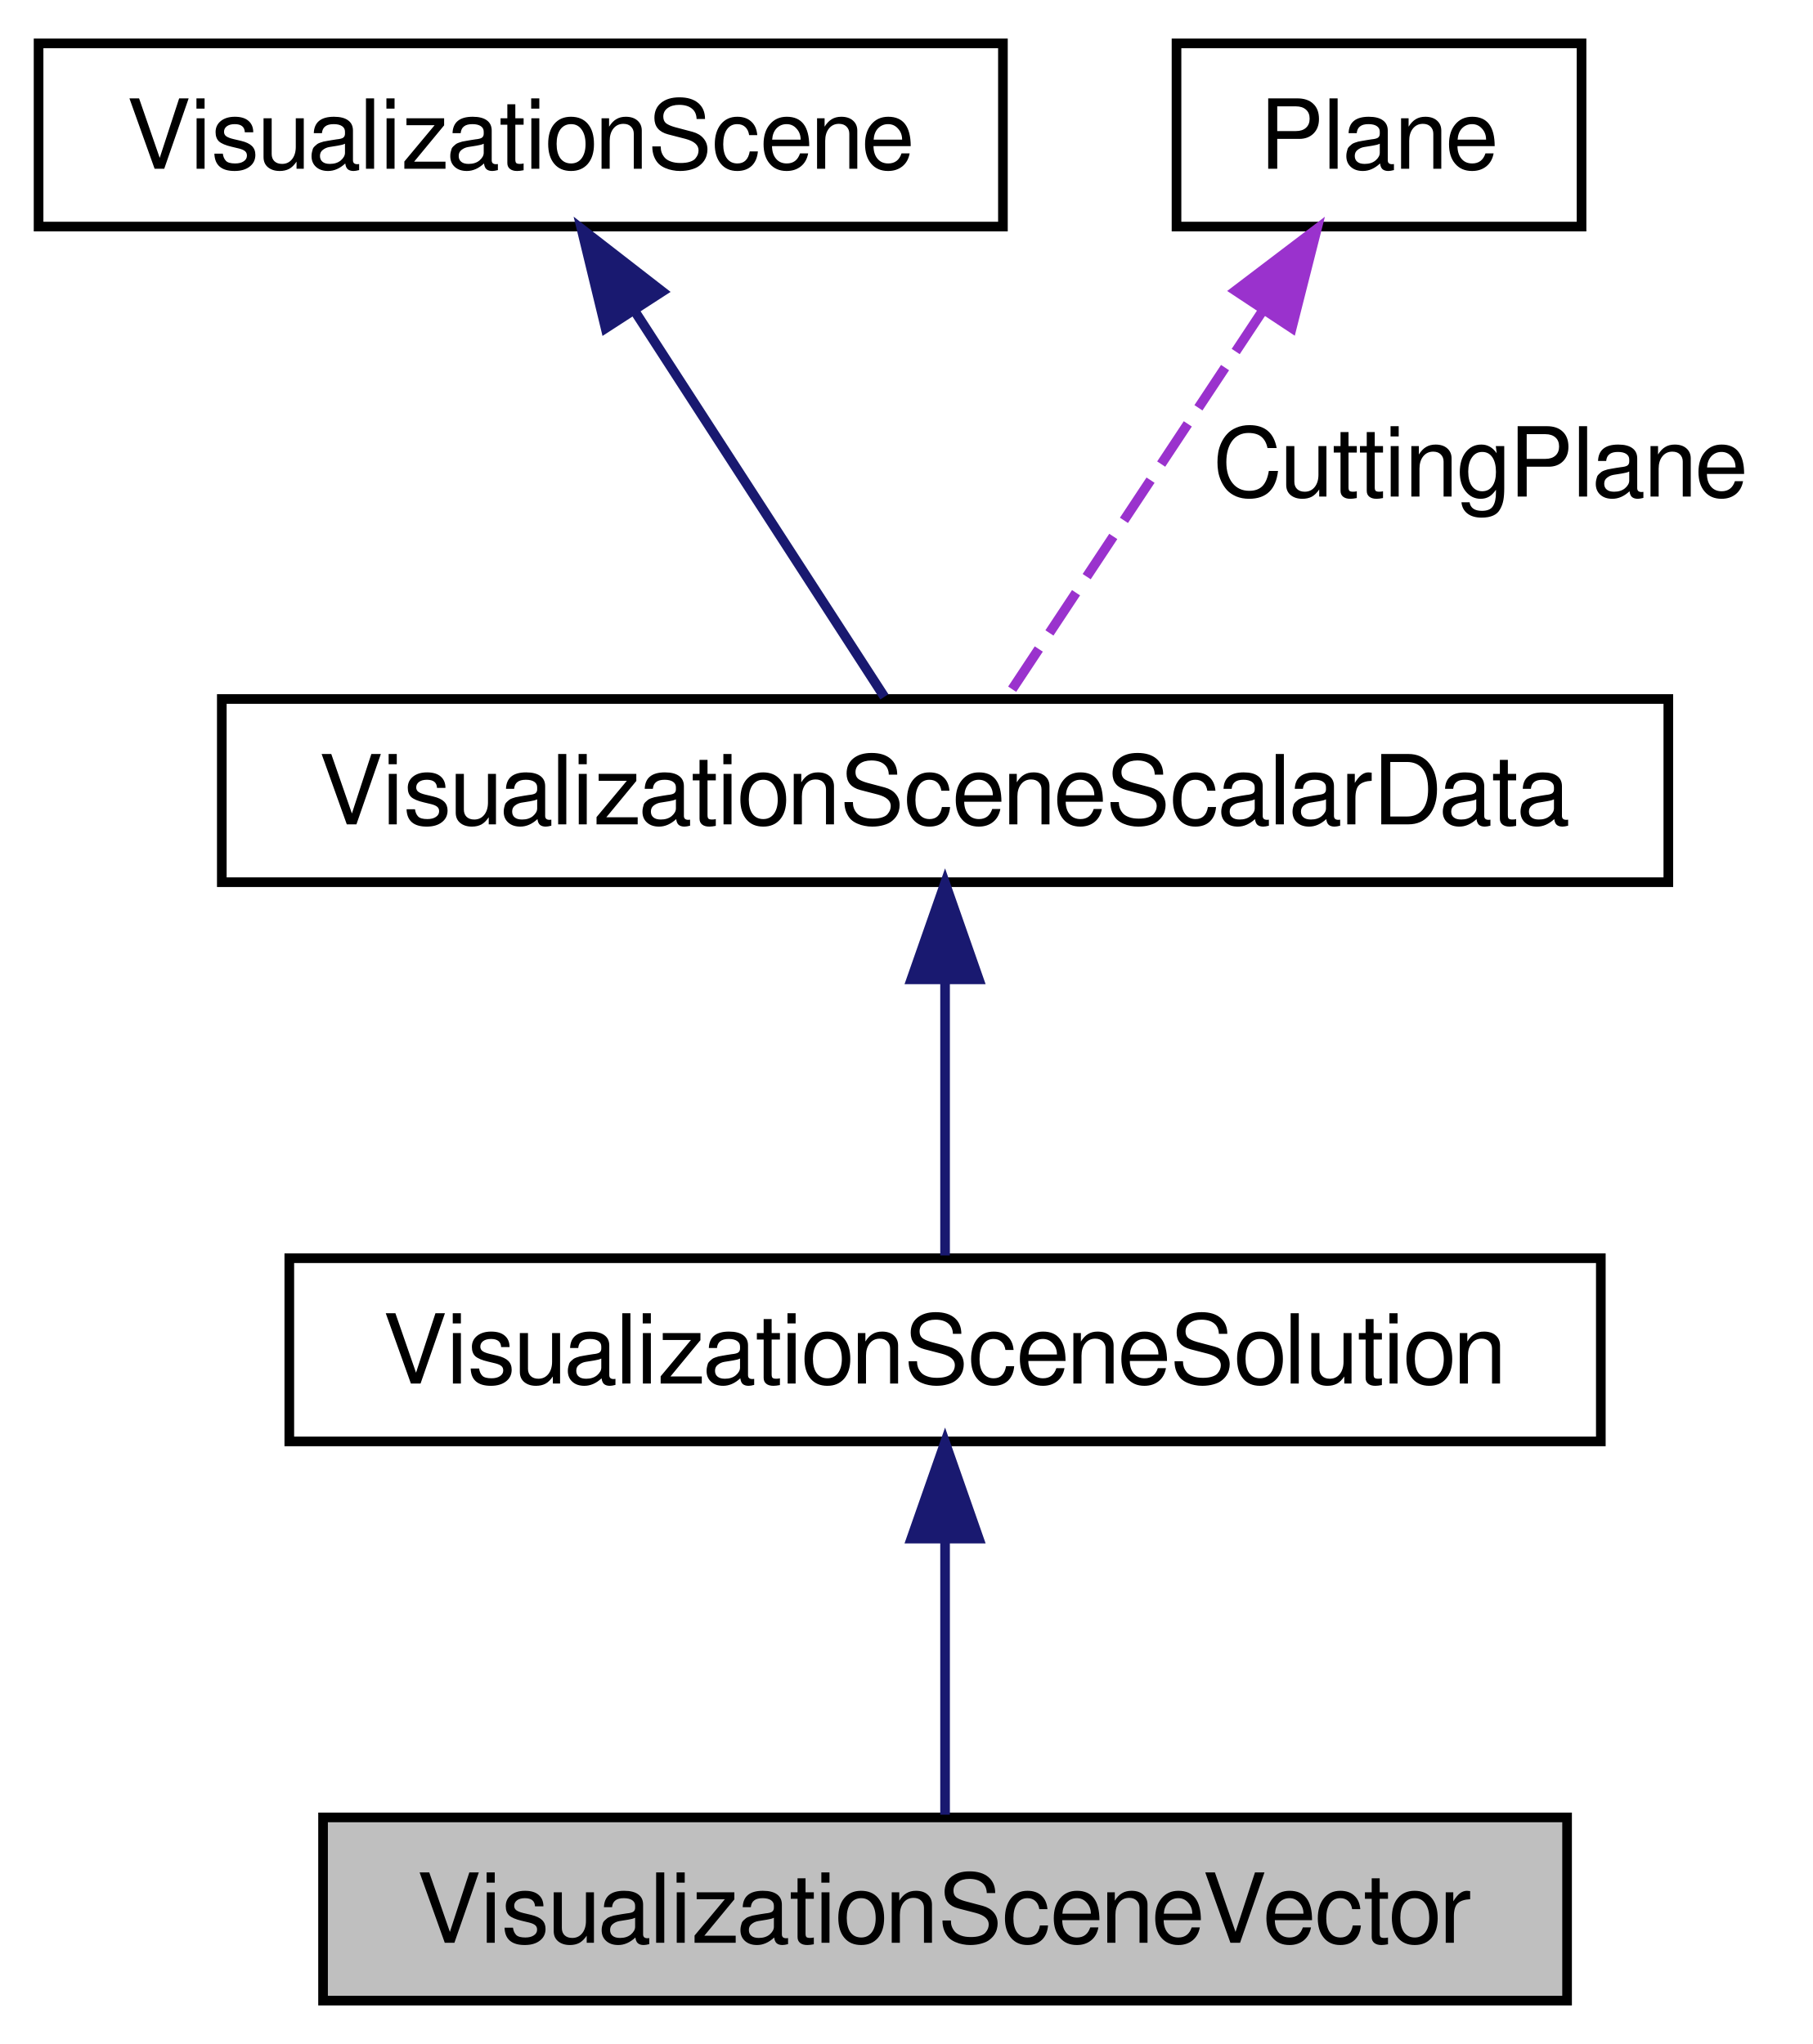
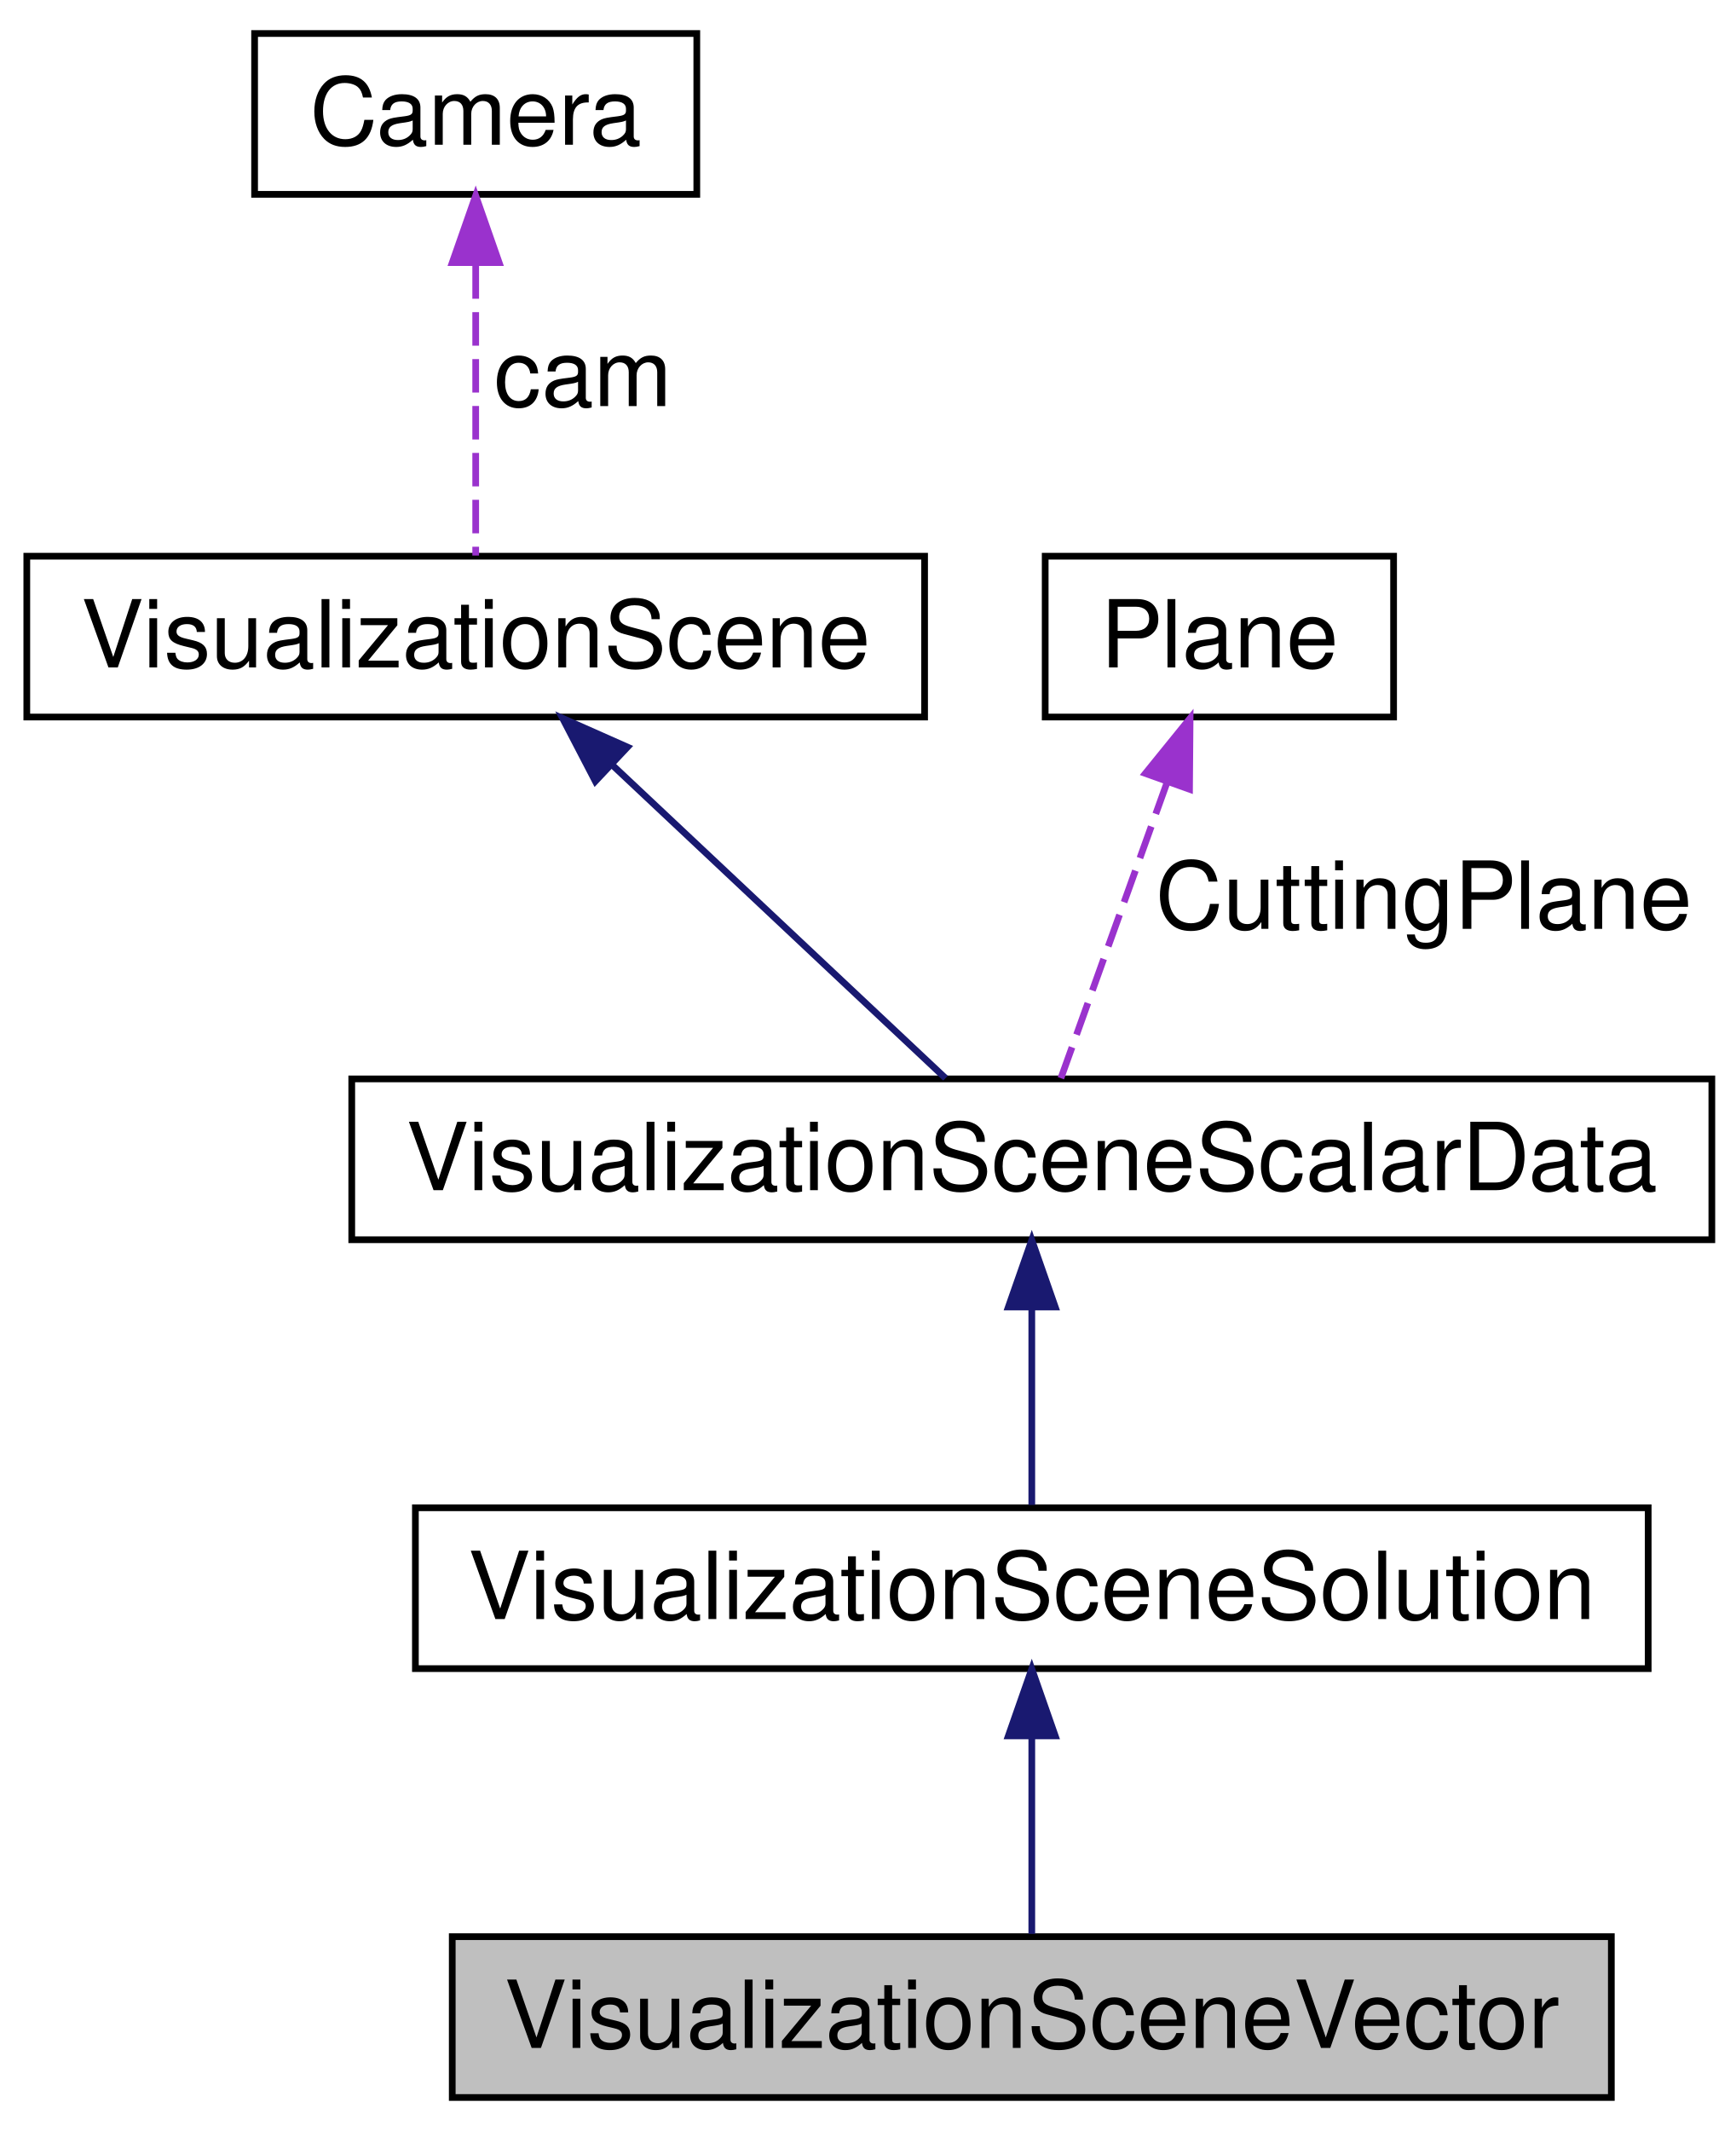
- <svg xmlns="http://www.w3.org/2000/svg" xmlns:xlink="http://www.w3.org/1999/xlink" width="188pt" height="212pt" viewBox="0.00 0.00 188.00 212.00">
-   <g id="graph1" class="graph" transform="scale(1 1) rotate(0) translate(4 208)">
-     <polygon fill="white" stroke="white" points="-4,5 -4,-208 185,-208 185,5 -4,5" />
+ <svg xmlns="http://www.w3.org/2000/svg" xmlns:xlink="http://www.w3.org/1999/xlink" width="259pt" height="318pt" viewBox="0.00 0.00 259.00 318.00">
+   <g id="graph1" class="graph" transform="scale(1 1) rotate(0) translate(4 314)">
+     <polygon fill="white" stroke="white" points="-4,5 -4,-314 256,-314 256,5 -4,5" />
    <g id="node1" class="node">
-       <polygon fill="#bfbfbf" stroke="black" points="29.5,-0.5 29.5,-19.5 158.5,-19.5 158.5,-0.5 29.5,-0.5" />
-       <text text-anchor="middle" x="94" y="-6.5" font-family="FreeSans" font-size="10.00">VisualizationSceneVector</text>
+       <polygon fill="#bfbfbf" stroke="black" points="63.5,-1 63.5,-25 236.5,-25 236.5,-1 63.5,-1" />
+       <text text-anchor="middle" x="150" y="-8.4" font-family="Helvetica,sans-Serif" font-size="14.00">VisualizationSceneVector</text>
    </g>
    <g id="node2" class="node">
      <a xlink:href="classVisualizationSceneSolution.html" target="_top" xlink:title="VisualizationSceneSolution">
-         <polygon fill="white" stroke="black" points="26,-58.5 26,-77.5 162,-77.5 162,-58.5 26,-58.5" />
-         <text text-anchor="middle" x="94" y="-64.5" font-family="FreeSans" font-size="10.00">VisualizationSceneSolution</text>
+         <polygon fill="white" stroke="black" points="58,-65 58,-89 242,-89 242,-65 58,-65" />
+         <text text-anchor="middle" x="150" y="-72.4" font-family="Helvetica,sans-Serif" font-size="14.00">VisualizationSceneSolution</text>
      </a>
    </g>
    <g id="edge2" class="edge">
-       <path fill="none" stroke="midnightblue" d="M94,-48.153C94,-38.58 94,-27.523 94,-19.786" />
-       <polygon fill="midnightblue" stroke="midnightblue" points="90.5,-48.422 94,-58.422 97.5,-48.422 90.5,-48.422" />
+       <path fill="none" stroke="midnightblue" d="M150,-54.678C150,-44.868 150,-33.718 150,-25.421" />
+       <polygon fill="midnightblue" stroke="midnightblue" points="146.5,-54.962 150,-64.962 153.5,-54.962 146.5,-54.962" />
    </g>
    <g id="node4" class="node">
      <a xlink:href="classVisualizationSceneScalarData.html" target="_top" xlink:title="VisualizationSceneScalarData">
-         <polygon fill="white" stroke="black" points="19,-116.5 19,-135.5 169,-135.5 169,-116.5 19,-116.5" />
-         <text text-anchor="middle" x="94" y="-122.5" font-family="FreeSans" font-size="10.00">VisualizationSceneScalarData</text>
+         <polygon fill="white" stroke="black" points="48.5,-129 48.5,-153 251.5,-153 251.5,-129 48.5,-129" />
+         <text text-anchor="middle" x="150" y="-136.4" font-family="Helvetica,sans-Serif" font-size="14.00">VisualizationSceneScalarData</text>
      </a>
    </g>
    <g id="edge4" class="edge">
-       <path fill="none" stroke="midnightblue" d="M94,-106.153C94,-96.58 94,-85.523 94,-77.786" />
-       <polygon fill="midnightblue" stroke="midnightblue" points="90.5,-106.422 94,-116.422 97.5,-106.423 90.5,-106.422" />
+       <path fill="none" stroke="midnightblue" d="M150,-118.679C150,-108.868 150,-97.718 150,-89.421" />
+       <polygon fill="midnightblue" stroke="midnightblue" points="146.5,-118.962 150,-128.962 153.5,-118.962 146.5,-118.962" />
    </g>
    <g id="node6" class="node">
      <a xlink:href="classVisualizationScene.html" target="_top" xlink:title="VisualizationScene">
-         <polygon fill="white" stroke="black" points="0,-184.5 0,-203.5 100,-203.5 100,-184.5 0,-184.5" />
-         <text text-anchor="middle" x="50" y="-190.5" font-family="FreeSans" font-size="10.00">VisualizationScene</text>
+         <polygon fill="white" stroke="black" points="0,-207 0,-231 134,-231 134,-207 0,-207" />
+         <text text-anchor="middle" x="67" y="-214.4" font-family="Helvetica,sans-Serif" font-size="14.00">VisualizationScene</text>
      </a>
    </g>
    <g id="edge6" class="edge">
-       <path fill="none" stroke="midnightblue" d="M61.834,-175.711C70.162,-162.841 80.982,-146.119 87.708,-135.725" />
-       <polygon fill="midnightblue" stroke="midnightblue" points="58.798,-173.96 56.304,-184.257 64.675,-177.763 58.798,-173.96" />
+       <path fill="none" stroke="midnightblue" d="M87.533,-199.704C103.053,-185.119 123.879,-165.548 137.122,-153.102" />
+       <polygon fill="midnightblue" stroke="midnightblue" points="84.859,-197.414 79.969,-206.812 89.653,-202.515 84.859,-197.414" />
    </g>
    <g id="node8" class="node">
-       <a xlink:href="classPlane.html" target="_top" xlink:title="Plane">
-         <polygon fill="white" stroke="black" points="118,-184.5 118,-203.5 160,-203.5 160,-184.5 118,-184.5" />
-         <text text-anchor="middle" x="139" y="-190.5" font-family="FreeSans" font-size="10.00">Plane</text>
+       <a xlink:href="classCamera.html" target="_top" xlink:title="Camera">
+         <polygon fill="white" stroke="black" points="34,-285 34,-309 100,-309 100,-285 34,-285" />
+         <text text-anchor="middle" x="67" y="-292.4" font-family="Helvetica,sans-Serif" font-size="14.00">Camera</text>
      </a>
    </g>
    <g id="edge8" class="edge">
-       <path fill="none" stroke="#9a32cd" stroke-dasharray="5,2" d="M126.897,-175.711C118.38,-162.841 107.314,-146.119 100.435,-135.725" />
-       <polygon fill="#9a32cd" stroke="#9a32cd" points="124.115,-177.849 132.553,-184.257 129.953,-173.986 124.115,-177.849" />
-       <text text-anchor="middle" x="149.5" y="-156.5" font-family="FreeSans" font-size="10.00"> CuttingPlane</text>
+       <path fill="none" stroke="#9a32cd" stroke-dasharray="5,2" d="M67,-274.417C67,-260.285 67,-242.634 67,-231.102" />
+       <polygon fill="#9a32cd" stroke="#9a32cd" points="63.5,-274.812 67,-284.812 70.5,-274.813 63.5,-274.812" />
+       <text text-anchor="middle" x="83" y="-253.4" font-family="Helvetica,sans-Serif" font-size="14.00"> cam</text>
+     </g>
+     <g id="node10" class="node">
+       <a xlink:href="classPlane.html" target="_top" xlink:title="Plane">
+         <polygon fill="white" stroke="black" points="152,-207 152,-231 204,-231 204,-207 152,-207" />
+         <text text-anchor="middle" x="178" y="-214.4" font-family="Helvetica,sans-Serif" font-size="14.00">Plane</text>
+       </a>
+     </g>
+     <g id="edge10" class="edge">
+       <path fill="none" stroke="#9a32cd" stroke-dasharray="5,2" d="M170.193,-197.252C165.072,-182.986 158.566,-164.863 154.344,-153.102" />
+       <polygon fill="#9a32cd" stroke="#9a32cd" points="166.952,-198.583 173.625,-206.812 173.54,-196.218 166.952,-198.583" />
+       <text text-anchor="middle" x="208.5" y="-175.4" font-family="Helvetica,sans-Serif" font-size="14.00"> CuttingPlane</text>
    </g>
  </g>
</svg>
